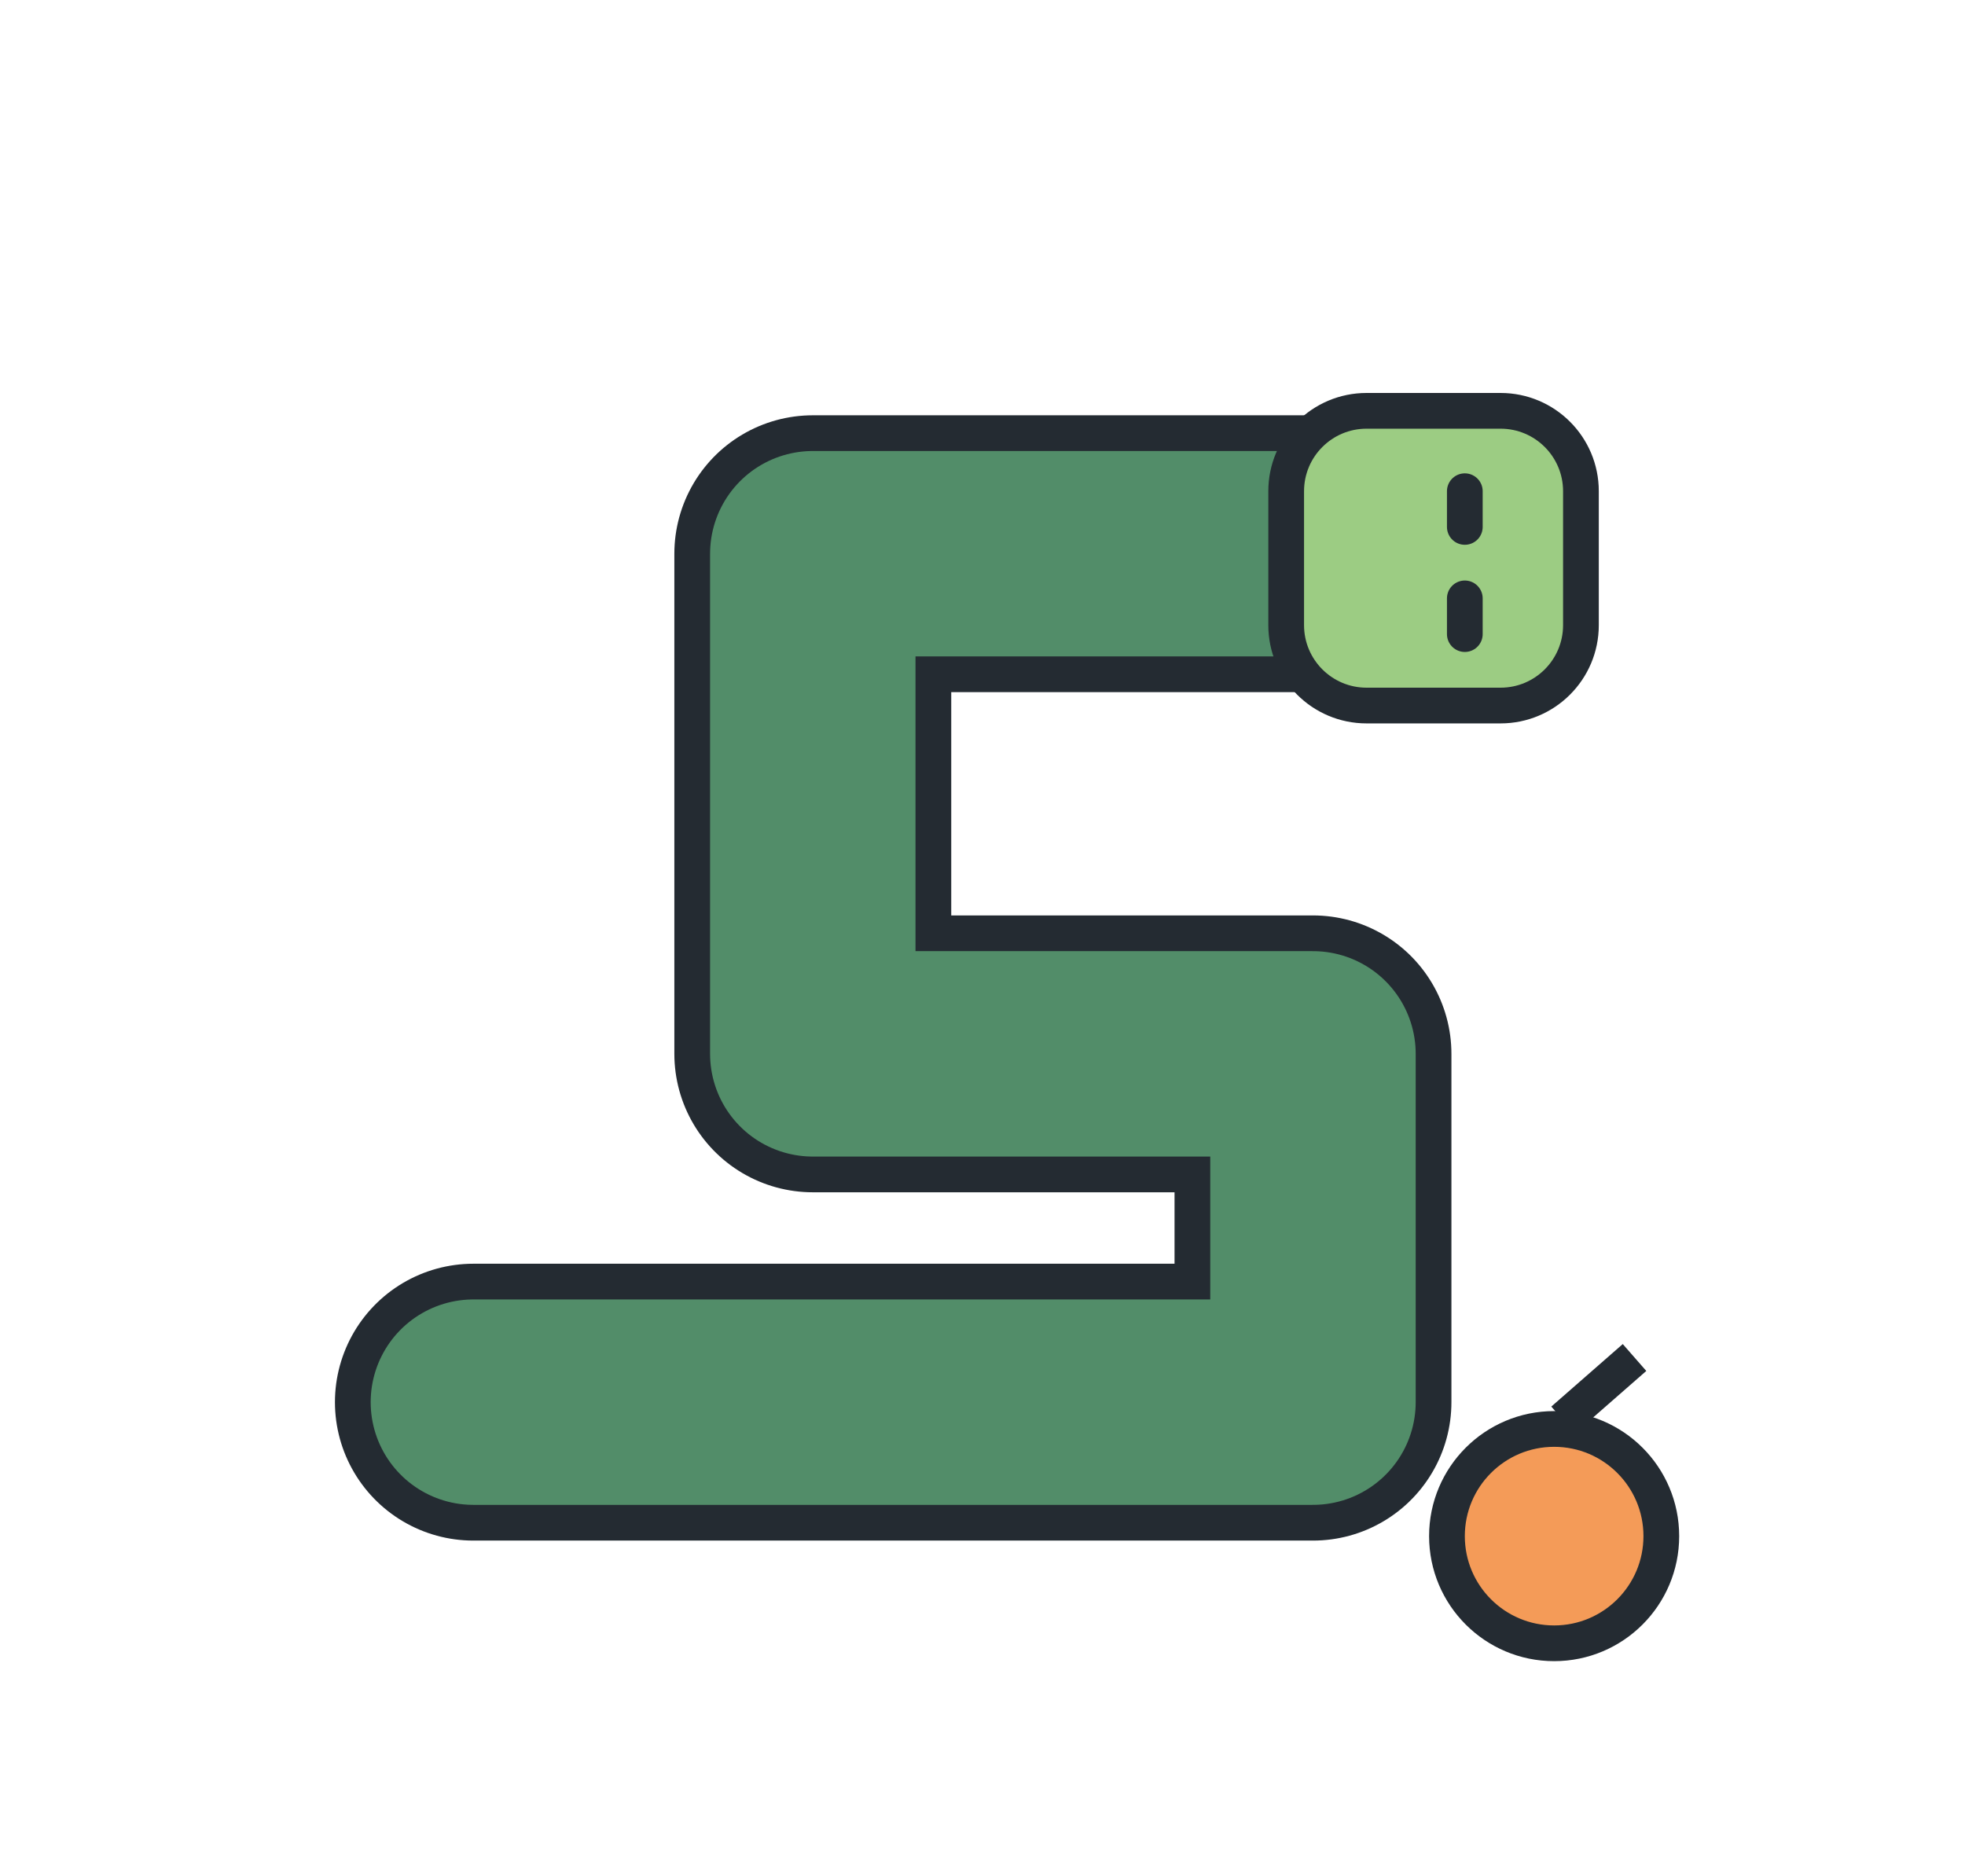
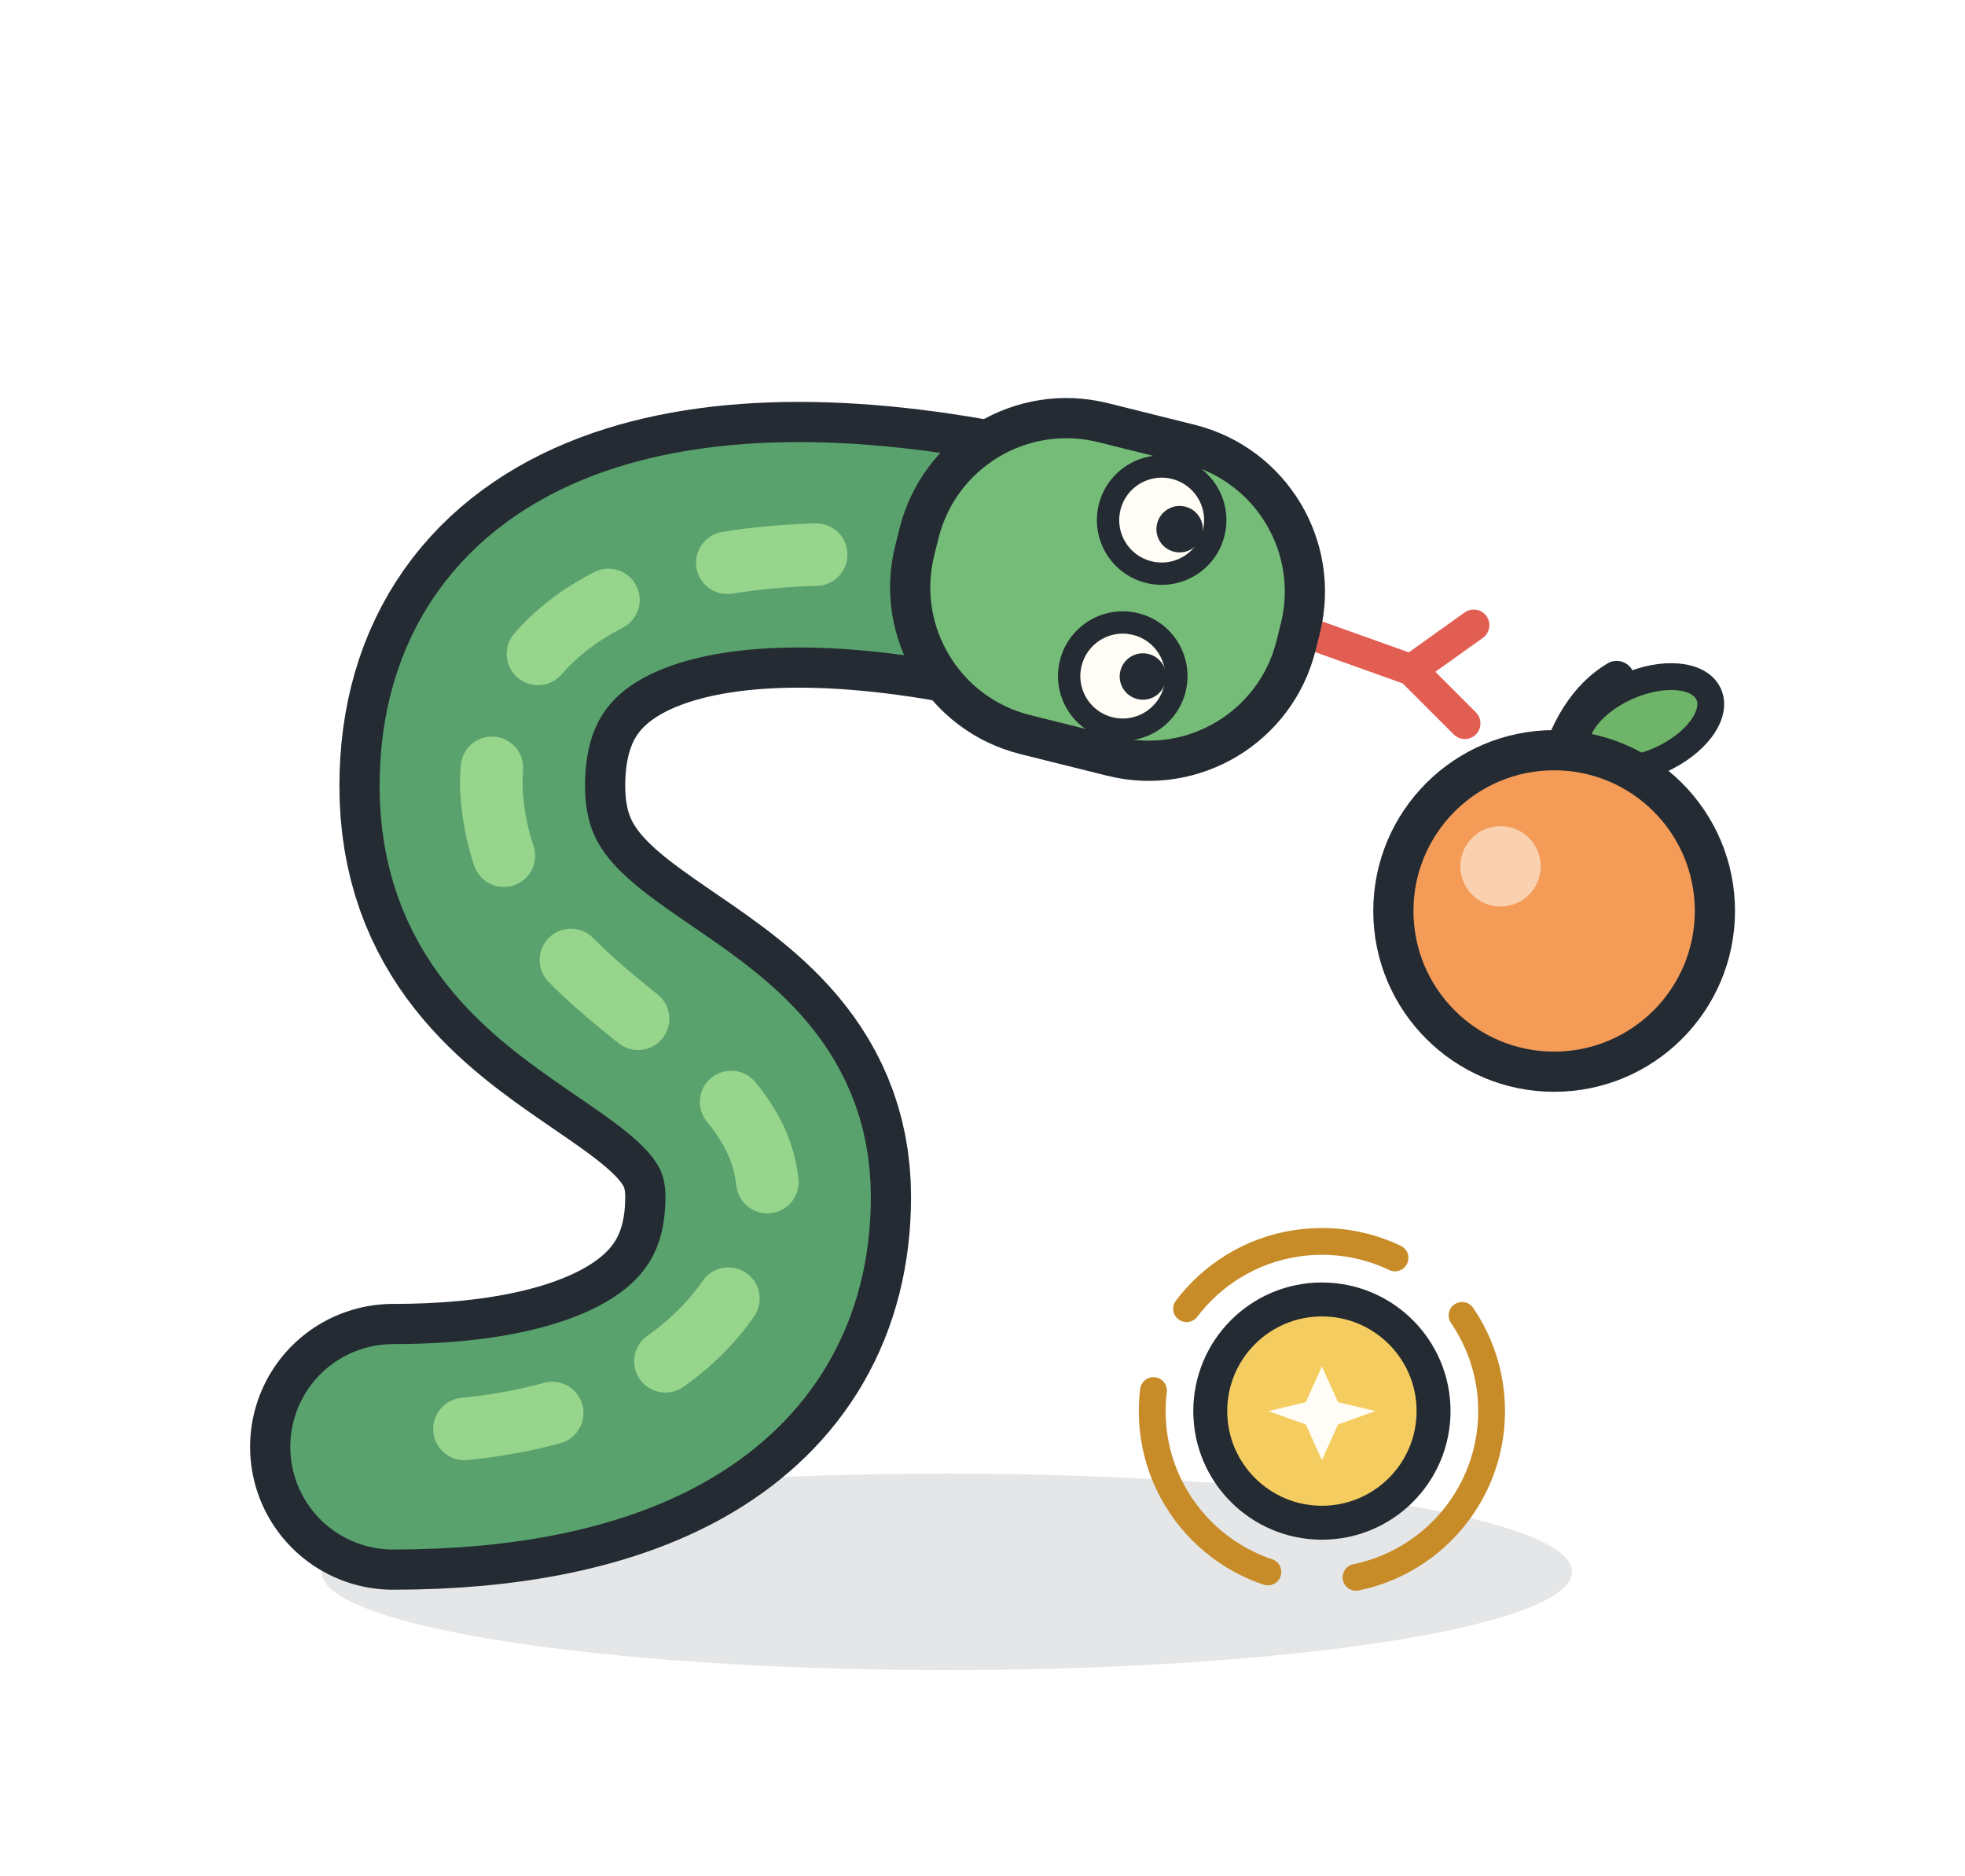
- <svg xmlns="http://www.w3.org/2000/svg" viewBox="0 0 220 210">
-   <g stroke="#242b32" stroke-width="4" stroke-linejoin="round">
-     <path d="M53 157h94v-39H91V62h65" fill="none" stroke-width="31" stroke-linecap="round" />
-     <path d="M53 157h94v-39H91V62h65" fill="none" stroke="#528d69" stroke-width="23" stroke-linecap="round" />
-     <rect x="144" y="46" width="33" height="33" rx="9" fill="#9ccc83" />
-     <path d="M164 55v4m0 8v4" stroke-linecap="round" />
-     <circle cx="174" cy="172" r="12" fill="#f49b58" />
-     <path d="M175 159l8-7" />
+ <svg xmlns="http://www.w3.org/2000/svg" viewBox="0 0 220 210" fill="none">
+   <ellipse cx="106" cy="176" rx="70" ry="11" fill="#242b32" opacity=".12" />
+   <path d="M44 162 C68 162, 86 154, 86 134 C86 112, 54 114, 54 88 C54 64, 78 56, 114 64" stroke="#242b32" stroke-width="32" stroke-linecap="round" />
+   <path d="M44 162 C68 162, 86 154, 86 134 C86 112, 54 114, 54 88 C54 64, 78 56, 114 64" stroke="#59a26d" stroke-width="23" stroke-linecap="round" />
+   <path d="M52 160 C72 158, 84 148, 86 134 C86 116, 56 113, 55 88 C55 68, 76 59, 108 63" stroke="#97d48c" stroke-width="7" stroke-linecap="round" stroke-dasharray="10 14" />
+   <path d="M144 70 L158 75 M158 75 L165 70 M158 75 L164 81" stroke="#e25d52" stroke-width="3.5" stroke-linecap="round" stroke-linejoin="round" />
+   <g transform="translate(124 66) rotate(14)">
+     <rect x="-22" y="-18" width="44" height="36" rx="17" fill="#74bc78" stroke="#242b32" stroke-width="4.5" />
+     <circle cx="4" cy="-9" r="6" fill="#fffdf5" stroke="#242b32" stroke-width="2.5" />
+     <circle cx="6.2" cy="-8.5" r="2.6" fill="#242b32" />
+     <circle cx="4" cy="9" r="6" fill="#fffdf5" stroke="#242b32" stroke-width="2.5" />
+     <circle cx="6.2" cy="8.5" r="2.6" fill="#242b32" />
+   </g>
+   <g transform="translate(174 102)">
+     <path d="M0 -15 Q2 -23 7 -26" stroke="#242b32" stroke-width="4" stroke-linecap="round" />
+     <ellipse cx="10" cy="-21" rx="8" ry="4.5" transform="rotate(-24 10 -21)" fill="#6eb469" stroke="#242b32" stroke-width="3" />
+     <circle cx="0" cy="0" r="18" fill="#f49b58" stroke="#242b32" stroke-width="4.5" />
+     <circle cx="-6" cy="-5" r="4.5" fill="#fffdf5" opacity=".55" />
+   </g>
+   <g transform="translate(148 158)">
+     <circle cx="0" cy="0" r="19" stroke="#c78c28" stroke-width="3" stroke-dasharray="26 10" stroke-linecap="round" />
+     <circle cx="0" cy="0" r="12.5" fill="#f4cc60" stroke="#242b32" stroke-width="3.8" />
+     <path d="M0 -5 L1.8 -1 L6 0 L1.8 1.5 L0 5.5 L-1.8 1.5 L-6 0 L-1.8 -1 Z" fill="#fffdf5" />
  </g>
</svg>
